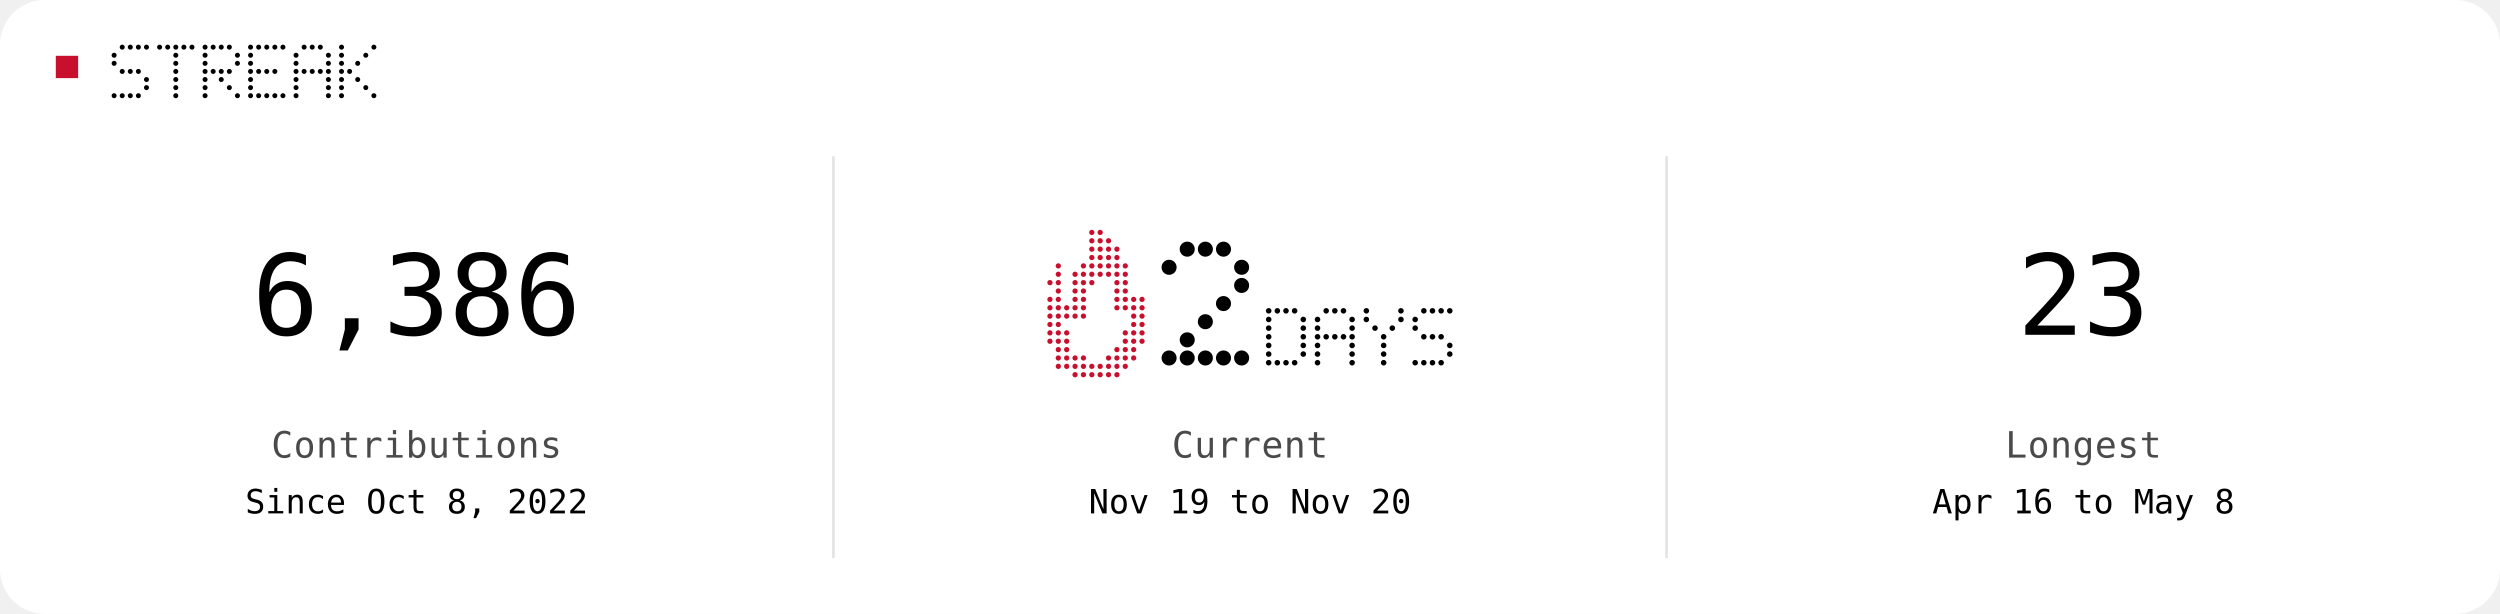
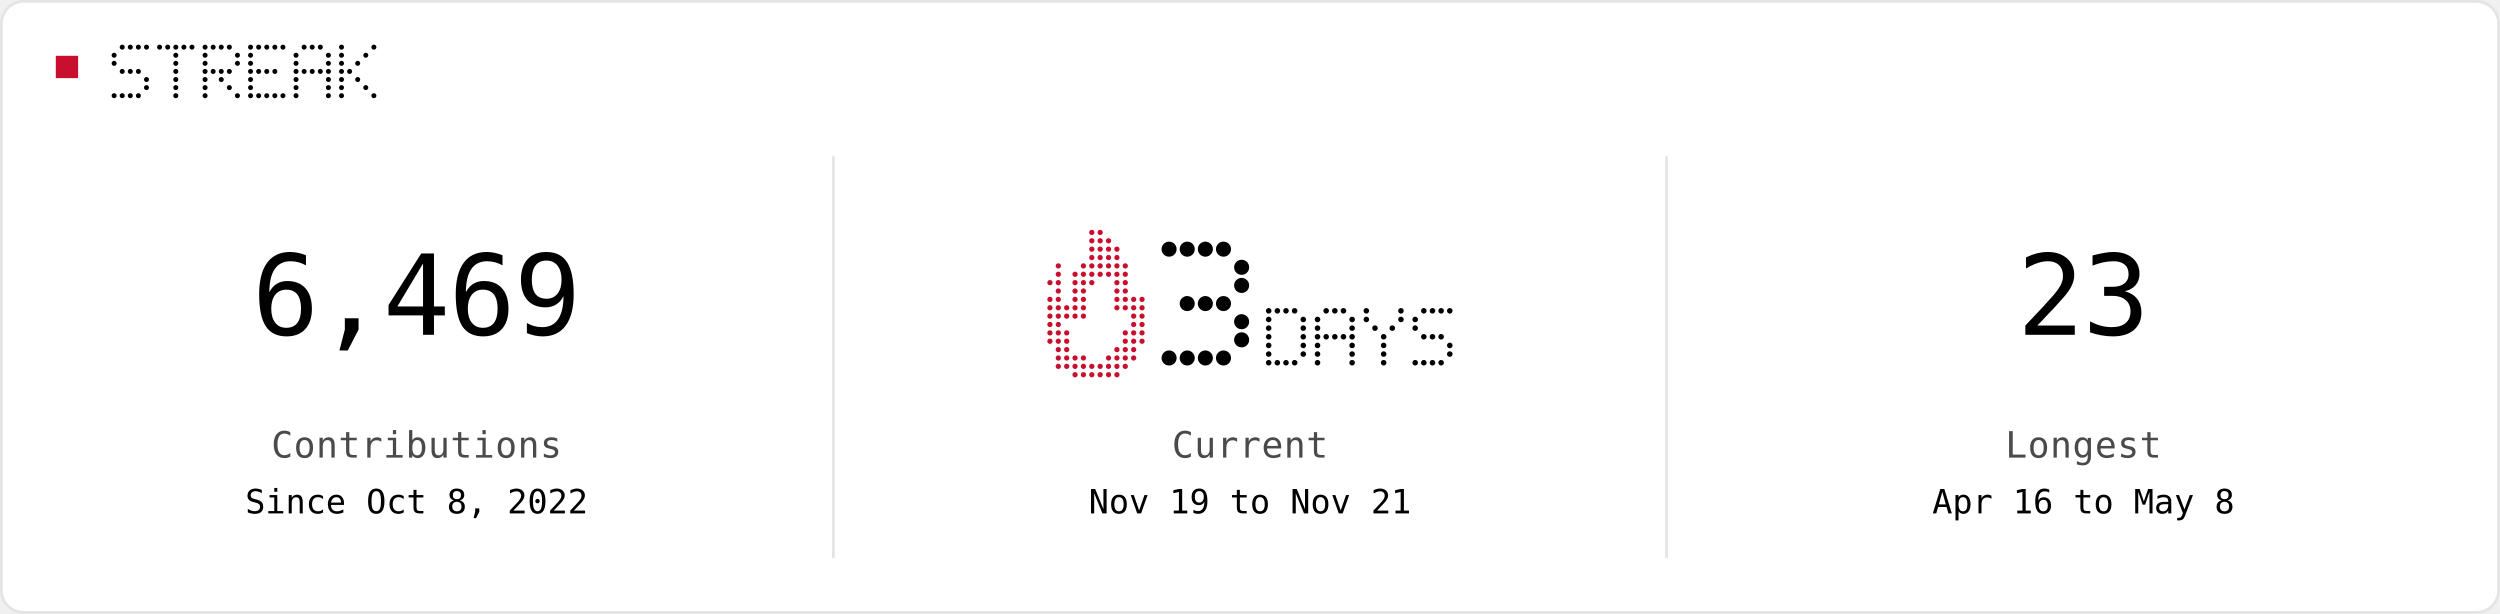
<svg xmlns="http://www.w3.org/2000/svg" width="896" height="220" viewBox="0 0 896 220" role="img">
-   <rect width="896" height="220" rx="16" fill="#FFFFFF" />
+   <rect x="0.5" y="0.5" width="895" height="219" rx="8" fill="#FFFFFF" stroke="#E4E4E4" />
  <rect x="20" y="20" width="8" height="8" fill="#C8102E" />
  <circle cx="43.8" cy="16.9" r="0.90" fill="#000000" />
  <circle cx="46.7" cy="16.9" r="0.90" fill="#000000" />
  <circle cx="49.6" cy="16.9" r="0.90" fill="#000000" />
  <circle cx="52.5" cy="16.9" r="0.90" fill="#000000" />
  <circle cx="40.9" cy="19.8" r="0.90" fill="#000000" />
  <circle cx="40.9" cy="22.7" r="0.90" fill="#000000" />
  <circle cx="43.8" cy="25.6" r="0.90" fill="#000000" />
  <circle cx="46.7" cy="25.6" r="0.90" fill="#000000" />
  <circle cx="49.6" cy="25.6" r="0.90" fill="#000000" />
  <circle cx="52.5" cy="28.5" r="0.90" fill="#000000" />
  <circle cx="52.5" cy="31.4" r="0.90" fill="#000000" />
  <circle cx="40.9" cy="34.3" r="0.90" fill="#000000" />
  <circle cx="43.8" cy="34.3" r="0.90" fill="#000000" />
  <circle cx="46.7" cy="34.3" r="0.90" fill="#000000" />
  <circle cx="49.6" cy="34.3" r="0.90" fill="#000000" />
  <circle cx="57.2" cy="16.9" r="0.90" fill="#000000" />
  <circle cx="60.1" cy="16.9" r="0.90" fill="#000000" />
  <circle cx="63.0" cy="16.9" r="0.90" fill="#000000" />
  <circle cx="65.9" cy="16.9" r="0.90" fill="#000000" />
  <circle cx="68.8" cy="16.9" r="0.90" fill="#000000" />
  <circle cx="63.0" cy="19.8" r="0.90" fill="#000000" />
  <circle cx="63.0" cy="22.7" r="0.90" fill="#000000" />
  <circle cx="63.0" cy="25.6" r="0.90" fill="#000000" />
  <circle cx="63.0" cy="28.5" r="0.90" fill="#000000" />
  <circle cx="63.0" cy="31.4" r="0.90" fill="#000000" />
  <circle cx="63.0" cy="34.3" r="0.90" fill="#000000" />
  <circle cx="73.5" cy="16.9" r="0.90" fill="#000000" />
  <circle cx="76.4" cy="16.9" r="0.90" fill="#000000" />
  <circle cx="79.3" cy="16.9" r="0.90" fill="#000000" />
  <circle cx="82.2" cy="16.9" r="0.90" fill="#000000" />
  <circle cx="73.5" cy="19.8" r="0.90" fill="#000000" />
  <circle cx="85.1" cy="19.8" r="0.90" fill="#000000" />
  <circle cx="73.5" cy="22.7" r="0.90" fill="#000000" />
  <circle cx="85.1" cy="22.7" r="0.90" fill="#000000" />
  <circle cx="73.5" cy="25.6" r="0.90" fill="#000000" />
  <circle cx="76.4" cy="25.6" r="0.90" fill="#000000" />
  <circle cx="79.3" cy="25.6" r="0.90" fill="#000000" />
  <circle cx="82.2" cy="25.6" r="0.90" fill="#000000" />
  <circle cx="73.5" cy="28.5" r="0.90" fill="#000000" />
  <circle cx="79.3" cy="28.5" r="0.90" fill="#000000" />
  <circle cx="73.5" cy="31.4" r="0.90" fill="#000000" />
  <circle cx="82.2" cy="31.4" r="0.90" fill="#000000" />
  <circle cx="73.5" cy="34.3" r="0.90" fill="#000000" />
  <circle cx="85.1" cy="34.3" r="0.90" fill="#000000" />
  <circle cx="89.8" cy="16.9" r="0.90" fill="#000000" />
  <circle cx="92.7" cy="16.9" r="0.90" fill="#000000" />
  <circle cx="95.6" cy="16.9" r="0.90" fill="#000000" />
  <circle cx="98.5" cy="16.9" r="0.90" fill="#000000" />
  <circle cx="101.4" cy="16.9" r="0.90" fill="#000000" />
  <circle cx="89.8" cy="19.8" r="0.90" fill="#000000" />
  <circle cx="89.8" cy="22.7" r="0.90" fill="#000000" />
  <circle cx="89.8" cy="25.6" r="0.90" fill="#000000" />
  <circle cx="92.7" cy="25.6" r="0.90" fill="#000000" />
  <circle cx="95.6" cy="25.6" r="0.90" fill="#000000" />
  <circle cx="98.5" cy="25.6" r="0.90" fill="#000000" />
  <circle cx="89.8" cy="28.5" r="0.90" fill="#000000" />
  <circle cx="89.8" cy="31.4" r="0.90" fill="#000000" />
  <circle cx="89.8" cy="34.3" r="0.90" fill="#000000" />
  <circle cx="92.7" cy="34.3" r="0.90" fill="#000000" />
  <circle cx="95.6" cy="34.3" r="0.90" fill="#000000" />
  <circle cx="98.5" cy="34.3" r="0.90" fill="#000000" />
  <circle cx="101.4" cy="34.3" r="0.90" fill="#000000" />
  <circle cx="109.0" cy="16.9" r="0.90" fill="#000000" />
  <circle cx="111.9" cy="16.9" r="0.90" fill="#000000" />
  <circle cx="114.8" cy="16.9" r="0.90" fill="#000000" />
  <circle cx="106.1" cy="19.8" r="0.90" fill="#000000" />
  <circle cx="117.7" cy="19.8" r="0.90" fill="#000000" />
  <circle cx="106.1" cy="22.7" r="0.90" fill="#000000" />
  <circle cx="117.7" cy="22.7" r="0.90" fill="#000000" />
  <circle cx="106.1" cy="25.6" r="0.90" fill="#000000" />
  <circle cx="109.0" cy="25.6" r="0.90" fill="#000000" />
  <circle cx="111.9" cy="25.6" r="0.90" fill="#000000" />
  <circle cx="114.8" cy="25.6" r="0.90" fill="#000000" />
  <circle cx="117.7" cy="25.6" r="0.90" fill="#000000" />
  <circle cx="106.1" cy="28.5" r="0.90" fill="#000000" />
  <circle cx="117.7" cy="28.5" r="0.90" fill="#000000" />
  <circle cx="106.1" cy="31.4" r="0.90" fill="#000000" />
  <circle cx="117.7" cy="31.4" r="0.90" fill="#000000" />
  <circle cx="106.1" cy="34.3" r="0.90" fill="#000000" />
  <circle cx="117.7" cy="34.3" r="0.90" fill="#000000" />
  <circle cx="122.4" cy="16.9" r="0.90" fill="#000000" />
  <circle cx="134.0" cy="16.9" r="0.90" fill="#000000" />
  <circle cx="122.4" cy="19.8" r="0.90" fill="#000000" />
  <circle cx="131.1" cy="19.8" r="0.90" fill="#000000" />
  <circle cx="122.4" cy="22.7" r="0.90" fill="#000000" />
  <circle cx="128.2" cy="22.7" r="0.90" fill="#000000" />
  <circle cx="122.4" cy="25.6" r="0.90" fill="#000000" />
  <circle cx="125.3" cy="25.6" r="0.90" fill="#000000" />
  <circle cx="122.4" cy="28.5" r="0.90" fill="#000000" />
  <circle cx="128.2" cy="28.5" r="0.90" fill="#000000" />
  <circle cx="122.4" cy="31.4" r="0.90" fill="#000000" />
  <circle cx="131.1" cy="31.4" r="0.90" fill="#000000" />
  <circle cx="122.4" cy="34.3" r="0.90" fill="#000000" />
  <circle cx="134.0" cy="34.3" r="0.90" fill="#000000" />
  <line x1="298.7" y1="56" x2="298.7" y2="200" stroke="#E4E4E4" />
  <line x1="597.3" y1="56" x2="597.3" y2="200" stroke="#E4E4E4" />
-   <text x="149.3" y="120" fill="#000000" text-anchor="middle" font-family="ui-monospace, Geist Mono, monospace" font-size="40" letter-spacing="-0.6" dominant-baseline="auto">6,386</text>
+   <text x="149.3" y="120" fill="#000000" text-anchor="middle" font-family="ui-monospace, Geist Mono, monospace" font-size="40" letter-spacing="-0.6" dominant-baseline="auto">6,469</text>
  <text x="149.3" y="164" fill="#4A4A4A" text-anchor="middle" font-family="ui-monospace, Geist Mono, monospace" font-size="13" letter-spacing="0.2" dominant-baseline="auto">Contributions</text>
  <text x="149.3" y="184" fill="#000000" text-anchor="middle" font-family="ui-monospace, Geist Mono, monospace" font-size="12" letter-spacing="0" dominant-baseline="auto">Since Oct 8, 2022</text>
  <circle cx="391.3" cy="83.3" r="0.95" fill="#C8102E" />
  <circle cx="394.3" cy="83.3" r="0.95" fill="#C8102E" />
  <circle cx="391.3" cy="86.3" r="0.95" fill="#C8102E" />
  <circle cx="394.3" cy="86.3" r="0.95" fill="#C8102E" />
  <circle cx="397.3" cy="86.3" r="0.95" fill="#C8102E" />
  <circle cx="391.3" cy="89.3" r="0.95" fill="#C8102E" />
  <circle cx="394.3" cy="89.3" r="0.95" fill="#C8102E" />
  <circle cx="397.3" cy="89.3" r="0.95" fill="#C8102E" />
  <circle cx="400.3" cy="89.3" r="0.95" fill="#C8102E" />
  <circle cx="391.3" cy="92.3" r="0.95" fill="#C8102E" />
  <circle cx="394.3" cy="92.3" r="0.95" fill="#C8102E" />
  <circle cx="397.3" cy="92.3" r="0.95" fill="#C8102E" />
  <circle cx="400.3" cy="92.3" r="0.95" fill="#C8102E" />
  <circle cx="379.3" cy="95.3" r="0.95" fill="#C8102E" />
  <circle cx="388.3" cy="95.3" r="0.95" fill="#C8102E" />
  <circle cx="391.3" cy="95.3" r="0.95" fill="#C8102E" />
  <circle cx="394.3" cy="95.3" r="0.95" fill="#C8102E" />
  <circle cx="397.3" cy="95.3" r="0.95" fill="#C8102E" />
  <circle cx="400.3" cy="95.3" r="0.95" fill="#C8102E" />
  <circle cx="403.3" cy="95.3" r="0.95" fill="#C8102E" />
  <circle cx="379.3" cy="98.3" r="0.95" fill="#C8102E" />
  <circle cx="385.3" cy="98.3" r="0.95" fill="#C8102E" />
  <circle cx="388.3" cy="98.3" r="0.95" fill="#C8102E" />
  <circle cx="391.3" cy="98.3" r="0.95" fill="#C8102E" />
  <circle cx="394.3" cy="98.3" r="0.95" fill="#C8102E" />
  <circle cx="397.3" cy="98.3" r="0.95" fill="#C8102E" />
  <circle cx="400.3" cy="98.3" r="0.95" fill="#C8102E" />
  <circle cx="403.3" cy="98.3" r="0.95" fill="#C8102E" />
  <circle cx="376.3" cy="101.3" r="0.95" fill="#C8102E" />
  <circle cx="379.3" cy="101.3" r="0.95" fill="#C8102E" />
  <circle cx="385.3" cy="101.3" r="0.95" fill="#C8102E" />
  <circle cx="388.3" cy="101.3" r="0.95" fill="#C8102E" />
  <circle cx="391.3" cy="101.3" r="0.95" fill="#C8102E" />
  <circle cx="400.3" cy="101.3" r="0.95" fill="#C8102E" />
  <circle cx="403.3" cy="101.3" r="0.95" fill="#C8102E" />
  <circle cx="379.3" cy="104.3" r="0.95" fill="#C8102E" />
  <circle cx="385.3" cy="104.3" r="0.95" fill="#C8102E" />
  <circle cx="388.3" cy="104.3" r="0.95" fill="#C8102E" />
  <circle cx="400.3" cy="104.3" r="0.95" fill="#C8102E" />
  <circle cx="403.3" cy="104.3" r="0.95" fill="#C8102E" />
  <circle cx="376.3" cy="107.3" r="0.95" fill="#C8102E" />
  <circle cx="379.3" cy="107.3" r="0.95" fill="#C8102E" />
  <circle cx="385.3" cy="107.3" r="0.95" fill="#C8102E" />
  <circle cx="388.3" cy="107.3" r="0.95" fill="#C8102E" />
  <circle cx="400.3" cy="107.3" r="0.95" fill="#C8102E" />
  <circle cx="403.3" cy="107.3" r="0.95" fill="#C8102E" />
  <circle cx="406.3" cy="107.3" r="0.95" fill="#C8102E" />
  <circle cx="409.3" cy="107.3" r="0.95" fill="#C8102E" />
  <circle cx="376.3" cy="110.3" r="0.95" fill="#C8102E" />
  <circle cx="379.3" cy="110.3" r="0.95" fill="#C8102E" />
  <circle cx="382.3" cy="110.3" r="0.95" fill="#C8102E" />
  <circle cx="385.3" cy="110.3" r="0.95" fill="#C8102E" />
  <circle cx="388.3" cy="110.3" r="0.95" fill="#C8102E" />
  <circle cx="400.3" cy="110.3" r="0.95" fill="#C8102E" />
  <circle cx="403.3" cy="110.3" r="0.95" fill="#C8102E" />
  <circle cx="406.3" cy="110.3" r="0.95" fill="#C8102E" />
  <circle cx="409.3" cy="110.3" r="0.95" fill="#C8102E" />
  <circle cx="376.3" cy="113.3" r="0.95" fill="#C8102E" />
  <circle cx="379.3" cy="113.3" r="0.95" fill="#C8102E" />
  <circle cx="382.3" cy="113.3" r="0.95" fill="#C8102E" />
  <circle cx="385.3" cy="113.3" r="0.95" fill="#C8102E" />
  <circle cx="388.3" cy="113.3" r="0.95" fill="#C8102E" />
  <circle cx="406.3" cy="113.3" r="0.95" fill="#C8102E" />
  <circle cx="409.3" cy="113.3" r="0.95" fill="#C8102E" />
  <circle cx="376.3" cy="116.3" r="0.95" fill="#C8102E" />
  <circle cx="379.3" cy="116.3" r="0.95" fill="#C8102E" />
  <circle cx="406.3" cy="116.3" r="0.95" fill="#C8102E" />
  <circle cx="409.3" cy="116.3" r="0.95" fill="#C8102E" />
  <circle cx="376.3" cy="119.3" r="0.95" fill="#C8102E" />
  <circle cx="379.3" cy="119.3" r="0.95" fill="#C8102E" />
  <circle cx="382.3" cy="119.3" r="0.95" fill="#C8102E" />
  <circle cx="403.3" cy="119.3" r="0.95" fill="#C8102E" />
  <circle cx="406.3" cy="119.3" r="0.95" fill="#C8102E" />
  <circle cx="409.3" cy="119.3" r="0.95" fill="#C8102E" />
  <circle cx="376.3" cy="122.3" r="0.95" fill="#C8102E" />
  <circle cx="379.3" cy="122.3" r="0.95" fill="#C8102E" />
  <circle cx="382.3" cy="122.3" r="0.95" fill="#C8102E" />
  <circle cx="403.3" cy="122.3" r="0.95" fill="#C8102E" />
  <circle cx="406.3" cy="122.3" r="0.95" fill="#C8102E" />
  <circle cx="409.3" cy="122.3" r="0.95" fill="#C8102E" />
  <circle cx="379.3" cy="125.3" r="0.95" fill="#C8102E" />
  <circle cx="382.3" cy="125.3" r="0.95" fill="#C8102E" />
  <circle cx="400.3" cy="125.3" r="0.95" fill="#C8102E" />
  <circle cx="403.3" cy="125.3" r="0.95" fill="#C8102E" />
  <circle cx="406.3" cy="125.3" r="0.95" fill="#C8102E" />
  <circle cx="379.3" cy="128.3" r="0.95" fill="#C8102E" />
  <circle cx="382.3" cy="128.3" r="0.95" fill="#C8102E" />
  <circle cx="385.3" cy="128.3" r="0.95" fill="#C8102E" />
  <circle cx="388.3" cy="128.3" r="0.95" fill="#C8102E" />
  <circle cx="397.3" cy="128.3" r="0.95" fill="#C8102E" />
  <circle cx="400.3" cy="128.3" r="0.95" fill="#C8102E" />
  <circle cx="403.3" cy="128.3" r="0.95" fill="#C8102E" />
  <circle cx="406.3" cy="128.3" r="0.95" fill="#C8102E" />
  <circle cx="379.3" cy="131.3" r="0.95" fill="#C8102E" />
  <circle cx="382.3" cy="131.3" r="0.95" fill="#C8102E" />
  <circle cx="385.3" cy="131.3" r="0.95" fill="#C8102E" />
  <circle cx="388.3" cy="131.3" r="0.95" fill="#C8102E" />
  <circle cx="391.3" cy="131.3" r="0.95" fill="#C8102E" />
  <circle cx="394.3" cy="131.3" r="0.95" fill="#C8102E" />
  <circle cx="397.3" cy="131.3" r="0.95" fill="#C8102E" />
  <circle cx="400.3" cy="131.3" r="0.95" fill="#C8102E" />
  <circle cx="403.3" cy="131.3" r="0.95" fill="#C8102E" />
  <circle cx="385.3" cy="134.3" r="0.95" fill="#C8102E" />
  <circle cx="388.3" cy="134.3" r="0.95" fill="#C8102E" />
  <circle cx="391.3" cy="134.3" r="0.95" fill="#C8102E" />
  <circle cx="394.3" cy="134.3" r="0.95" fill="#C8102E" />
  <circle cx="397.3" cy="134.3" r="0.95" fill="#C8102E" />
  <circle cx="400.3" cy="134.3" r="0.95" fill="#C8102E" />
+   <circle cx="419.0" cy="89.3" r="2.70" fill="#000000" />
  <circle cx="425.5" cy="89.3" r="2.70" fill="#000000" />
  <circle cx="432.0" cy="89.3" r="2.70" fill="#000000" />
  <circle cx="438.5" cy="89.3" r="2.70" fill="#000000" />
-   <circle cx="419.0" cy="95.8" r="2.70" fill="#000000" />
  <circle cx="445.0" cy="95.8" r="2.70" fill="#000000" />
  <circle cx="445.0" cy="102.3" r="2.70" fill="#000000" />
+   <circle cx="425.5" cy="108.8" r="2.70" fill="#000000" />
+   <circle cx="432.0" cy="108.8" r="2.70" fill="#000000" />
  <circle cx="438.5" cy="108.8" r="2.70" fill="#000000" />
-   <circle cx="432.0" cy="115.3" r="2.70" fill="#000000" />
-   <circle cx="425.5" cy="121.8" r="2.70" fill="#000000" />
+   <circle cx="445.0" cy="115.3" r="2.70" fill="#000000" />
+   <circle cx="445.0" cy="121.8" r="2.70" fill="#000000" />
  <circle cx="419.0" cy="128.3" r="2.70" fill="#000000" />
  <circle cx="425.5" cy="128.3" r="2.70" fill="#000000" />
  <circle cx="432.0" cy="128.3" r="2.70" fill="#000000" />
  <circle cx="438.5" cy="128.3" r="2.70" fill="#000000" />
-   <circle cx="445.0" cy="128.3" r="2.70" fill="#000000" />
  <circle cx="454.7" cy="111.4" r="1.00" fill="#000000" />
  <circle cx="457.8" cy="111.4" r="1.00" fill="#000000" />
  <circle cx="460.9" cy="111.4" r="1.00" fill="#000000" />
  <circle cx="464.0" cy="111.4" r="1.00" fill="#000000" />
  <circle cx="454.7" cy="114.5" r="1.00" fill="#000000" />
  <circle cx="467.1" cy="114.5" r="1.00" fill="#000000" />
  <circle cx="454.7" cy="117.6" r="1.00" fill="#000000" />
  <circle cx="467.1" cy="117.6" r="1.00" fill="#000000" />
  <circle cx="454.7" cy="120.7" r="1.00" fill="#000000" />
  <circle cx="467.1" cy="120.7" r="1.00" fill="#000000" />
  <circle cx="454.7" cy="123.8" r="1.00" fill="#000000" />
  <circle cx="467.1" cy="123.8" r="1.00" fill="#000000" />
  <circle cx="454.7" cy="126.9" r="1.00" fill="#000000" />
  <circle cx="467.1" cy="126.9" r="1.00" fill="#000000" />
  <circle cx="454.7" cy="130.0" r="1.00" fill="#000000" />
  <circle cx="457.8" cy="130.0" r="1.00" fill="#000000" />
  <circle cx="460.9" cy="130.0" r="1.00" fill="#000000" />
  <circle cx="464.0" cy="130.0" r="1.00" fill="#000000" />
  <circle cx="475.3" cy="111.4" r="1.00" fill="#000000" />
  <circle cx="478.4" cy="111.4" r="1.00" fill="#000000" />
  <circle cx="481.5" cy="111.4" r="1.00" fill="#000000" />
  <circle cx="472.2" cy="114.5" r="1.00" fill="#000000" />
  <circle cx="484.6" cy="114.5" r="1.00" fill="#000000" />
  <circle cx="472.2" cy="117.6" r="1.00" fill="#000000" />
  <circle cx="484.6" cy="117.6" r="1.00" fill="#000000" />
  <circle cx="472.2" cy="120.7" r="1.00" fill="#000000" />
  <circle cx="475.3" cy="120.7" r="1.00" fill="#000000" />
  <circle cx="478.4" cy="120.7" r="1.00" fill="#000000" />
  <circle cx="481.5" cy="120.7" r="1.00" fill="#000000" />
  <circle cx="484.6" cy="120.7" r="1.00" fill="#000000" />
  <circle cx="472.2" cy="123.8" r="1.00" fill="#000000" />
  <circle cx="484.6" cy="123.8" r="1.00" fill="#000000" />
  <circle cx="472.2" cy="126.9" r="1.00" fill="#000000" />
  <circle cx="484.6" cy="126.9" r="1.00" fill="#000000" />
  <circle cx="472.2" cy="130.0" r="1.00" fill="#000000" />
  <circle cx="484.6" cy="130.0" r="1.00" fill="#000000" />
  <circle cx="489.7" cy="111.4" r="1.00" fill="#000000" />
  <circle cx="502.1" cy="111.4" r="1.00" fill="#000000" />
  <circle cx="489.7" cy="114.5" r="1.00" fill="#000000" />
  <circle cx="502.1" cy="114.5" r="1.00" fill="#000000" />
  <circle cx="492.8" cy="117.6" r="1.00" fill="#000000" />
  <circle cx="499.0" cy="117.6" r="1.00" fill="#000000" />
  <circle cx="495.9" cy="120.7" r="1.00" fill="#000000" />
  <circle cx="495.9" cy="123.8" r="1.00" fill="#000000" />
  <circle cx="495.9" cy="126.9" r="1.00" fill="#000000" />
  <circle cx="495.9" cy="130.0" r="1.00" fill="#000000" />
  <circle cx="510.3" cy="111.4" r="1.00" fill="#000000" />
  <circle cx="513.4" cy="111.4" r="1.00" fill="#000000" />
  <circle cx="516.5" cy="111.4" r="1.00" fill="#000000" />
  <circle cx="519.6" cy="111.4" r="1.00" fill="#000000" />
  <circle cx="507.2" cy="114.5" r="1.00" fill="#000000" />
  <circle cx="507.2" cy="117.6" r="1.00" fill="#000000" />
  <circle cx="510.3" cy="120.7" r="1.00" fill="#000000" />
  <circle cx="513.4" cy="120.7" r="1.00" fill="#000000" />
  <circle cx="516.5" cy="120.7" r="1.00" fill="#000000" />
  <circle cx="519.6" cy="123.8" r="1.00" fill="#000000" />
  <circle cx="519.6" cy="126.9" r="1.00" fill="#000000" />
  <circle cx="507.2" cy="130.0" r="1.00" fill="#000000" />
  <circle cx="510.3" cy="130.0" r="1.00" fill="#000000" />
  <circle cx="513.4" cy="130.0" r="1.00" fill="#000000" />
  <circle cx="516.5" cy="130.0" r="1.00" fill="#000000" />
  <text x="448.0" y="164" fill="#4A4A4A" text-anchor="middle" font-family="ui-monospace, Geist Mono, monospace" font-size="13" letter-spacing="0.2" dominant-baseline="auto">Current</text>
-   <text x="448.0" y="184" fill="#000000" text-anchor="middle" font-family="ui-monospace, Geist Mono, monospace" font-size="12" letter-spacing="0" dominant-baseline="auto">Nov 19 to Nov 20</text>
+   <text x="448.0" y="184" fill="#000000" text-anchor="middle" font-family="ui-monospace, Geist Mono, monospace" font-size="12" letter-spacing="0" dominant-baseline="auto">Nov 19 to Nov 21</text>
  <text x="746.7" y="120" fill="#000000" text-anchor="middle" font-family="ui-monospace, Geist Mono, monospace" font-size="40" letter-spacing="-0.6" dominant-baseline="auto">23</text>
  <text x="746.7" y="164" fill="#4A4A4A" text-anchor="middle" font-family="ui-monospace, Geist Mono, monospace" font-size="13" letter-spacing="0.2" dominant-baseline="auto">Longest</text>
  <text x="746.7" y="184" fill="#000000" text-anchor="middle" font-family="ui-monospace, Geist Mono, monospace" font-size="12" letter-spacing="0" dominant-baseline="auto">Apr 16 to May 8</text>
</svg>
